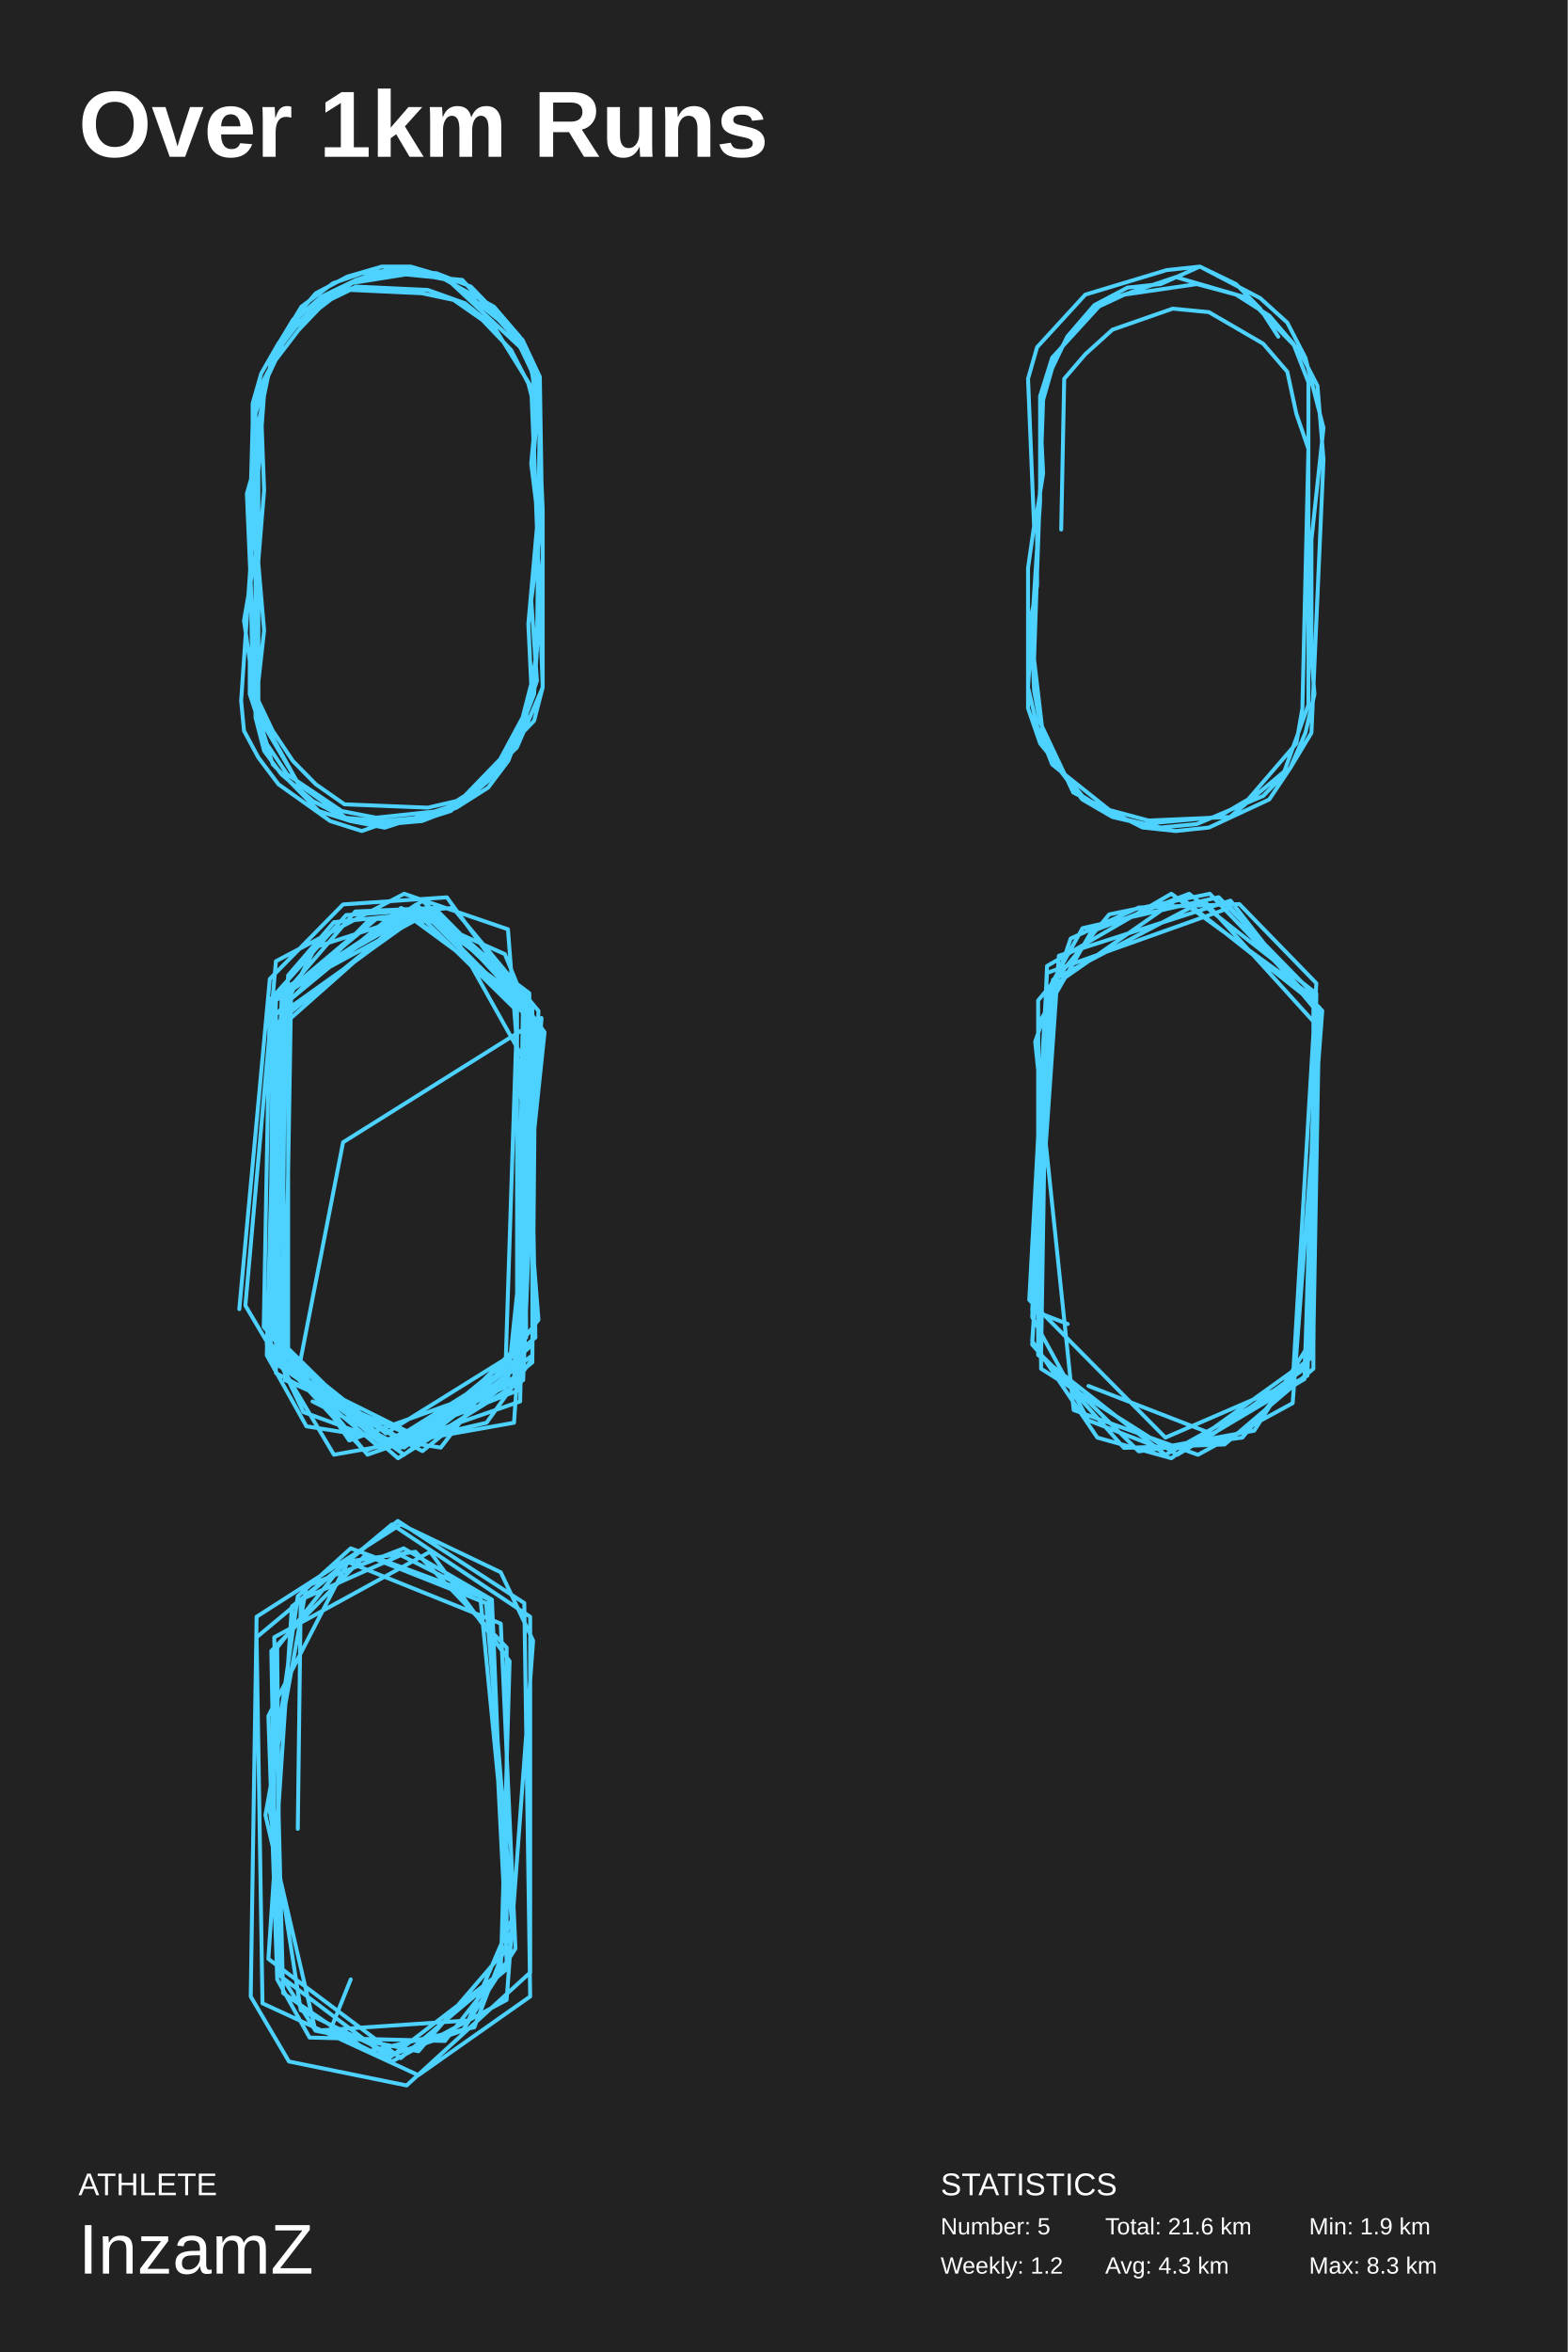
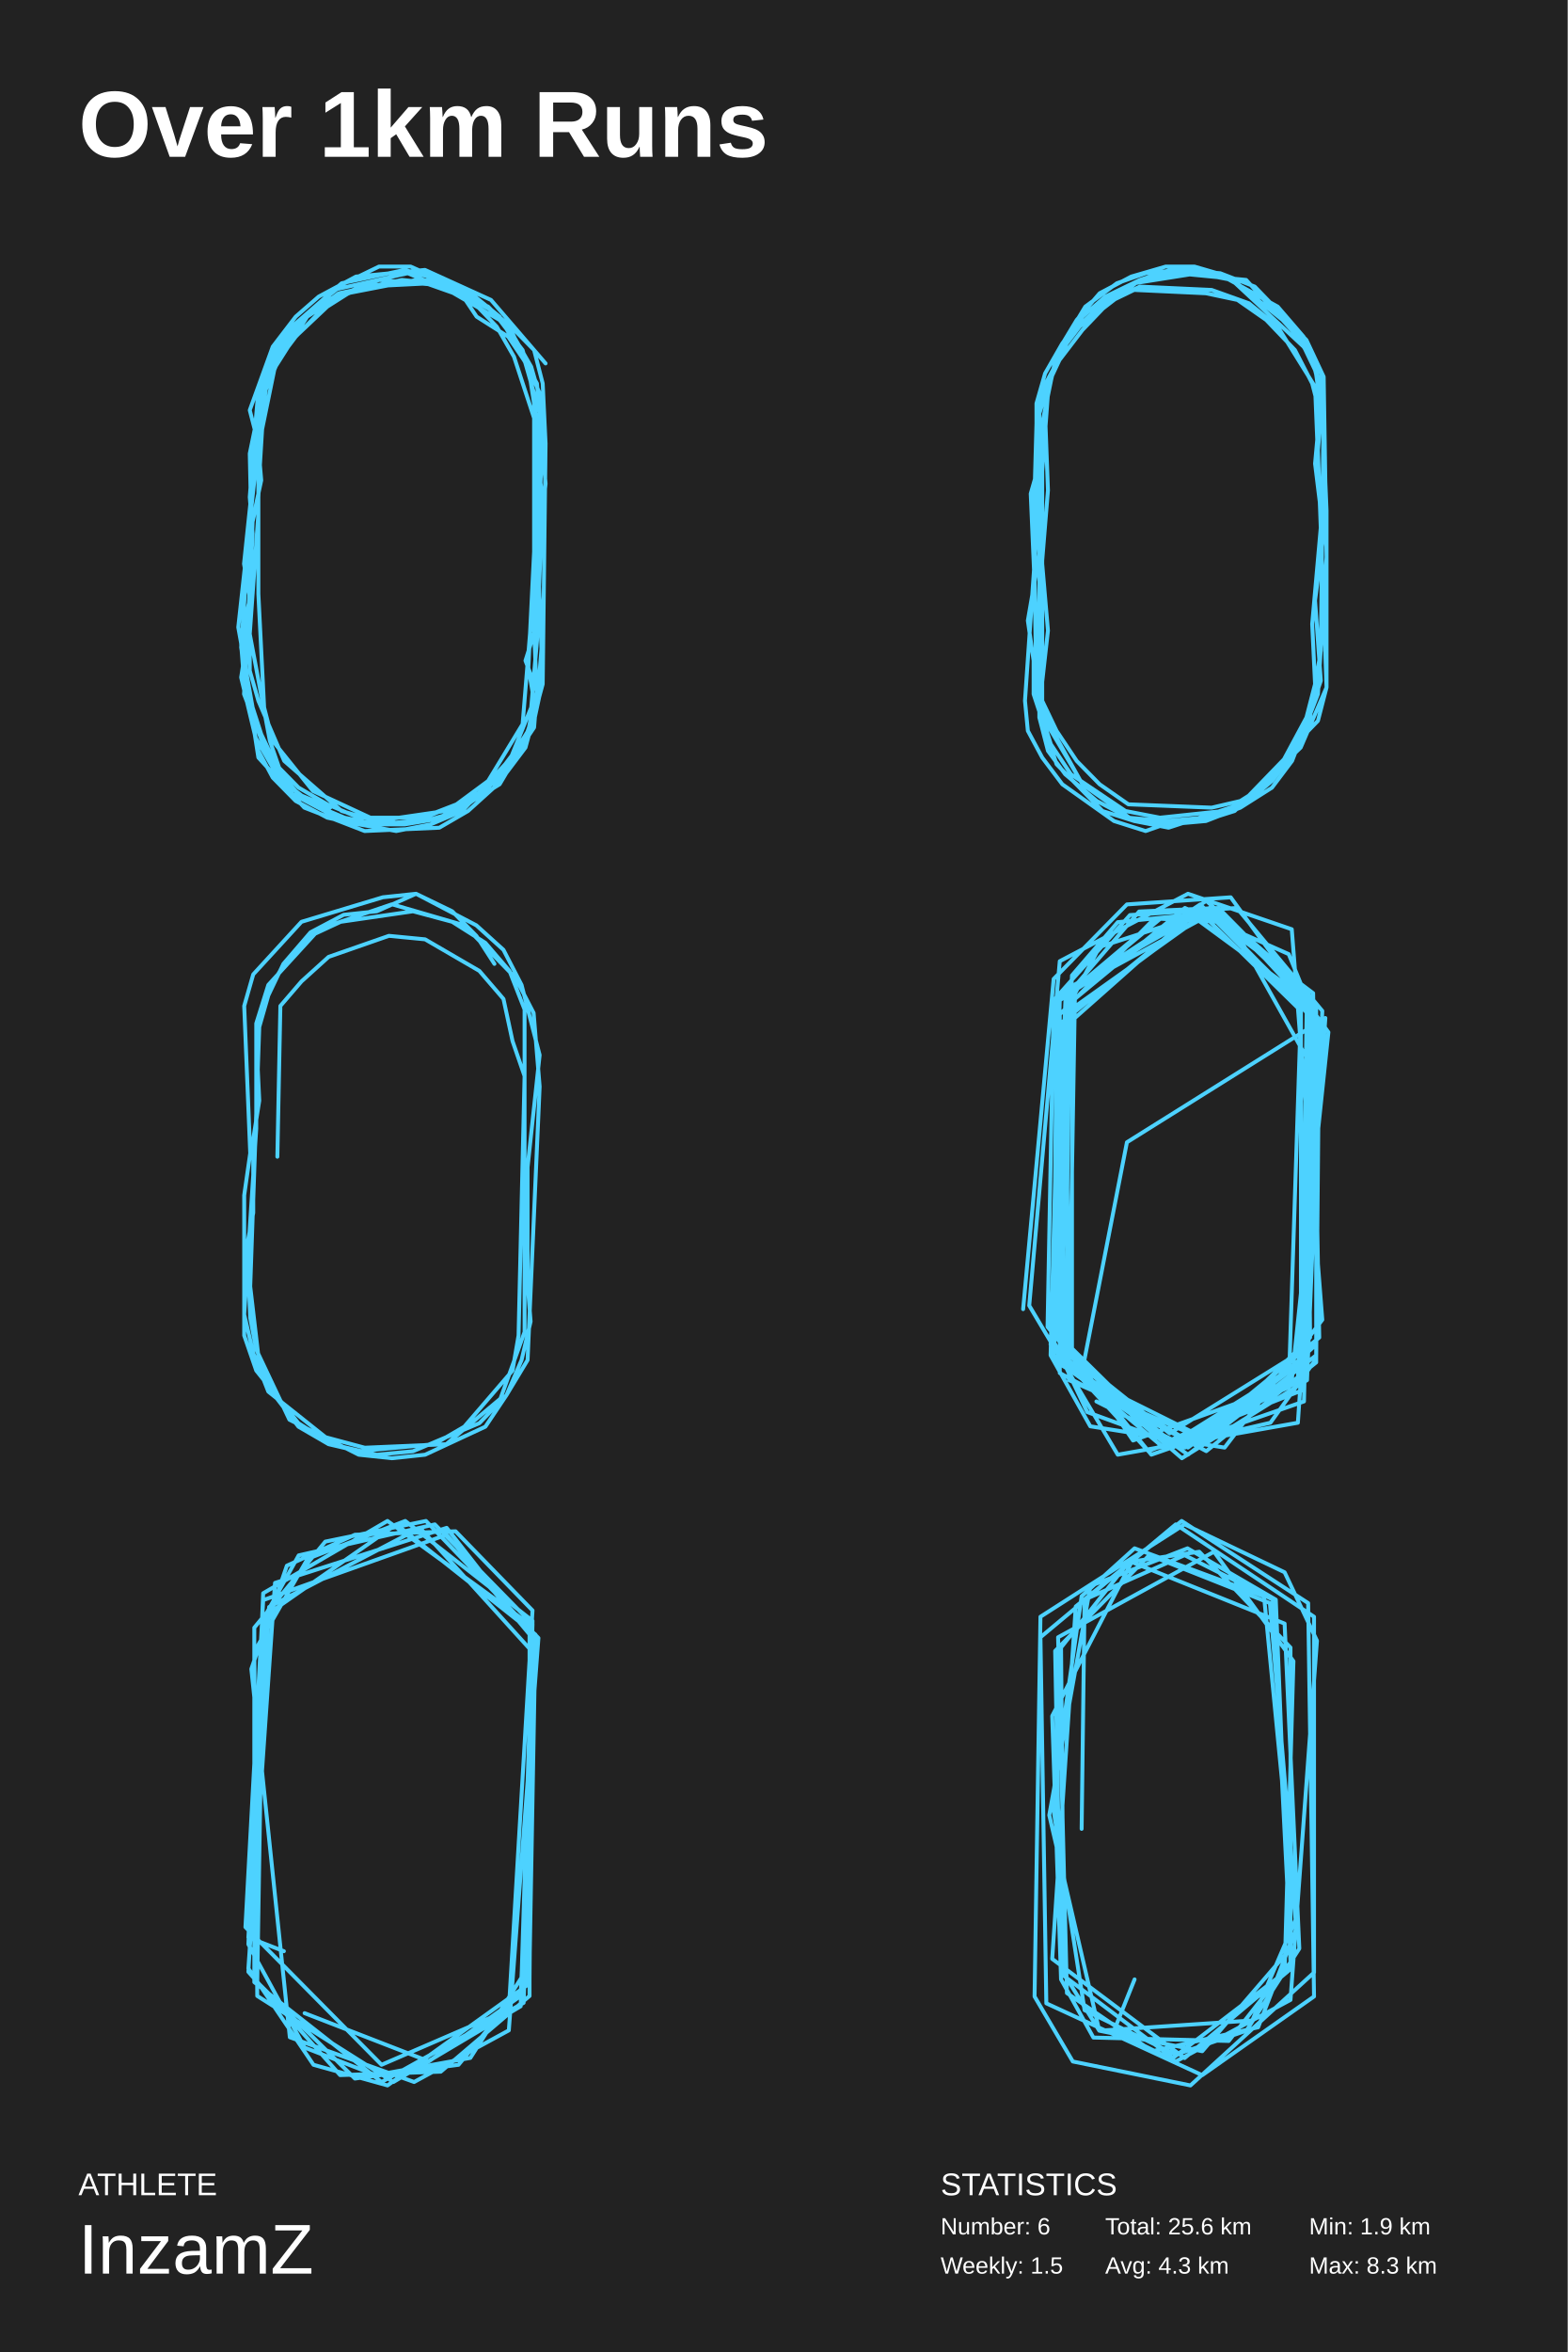
<svg xmlns="http://www.w3.org/2000/svg" baseProfile="full" height="300mm" version="1.1" viewBox="0,0,200,300" width="200mm">
  <defs />
  <rect fill="#222222" height="300" width="200" x="0" y="0" />
  <text fill="#FFFFFF" style="font-size:12px; font-family:Arial; font-weight:bold;" x="10" y="20">Over 1km Runs</text>
  <text fill="#FFFFFF" style="font-size:4px; font-family:Arial" x="10" y="280">ATHLETE</text>
  <text fill="#FFFFFF" style="font-size:9px; font-family:Arial" x="10" y="290">InzamZ</text>
  <text fill="#FFFFFF" style="font-size:4px; font-family:Arial" x="120" y="280">STATISTICS</text>
-   <text fill="#FFFFFF" style="font-size:3px; font-family:Arial" x="120" y="285">Number: 5</text>
-   <text fill="#FFFFFF" style="font-size:3px; font-family:Arial" x="120" y="290">Weekly: 1.2</text>
-   <text fill="#FFFFFF" style="font-size:3px; font-family:Arial" x="141" y="285">Total: 21.6 km</text>
+   <text fill="#FFFFFF" style="font-size:3px; font-family:Arial" x="120" y="285">Number: 6</text>
+   <text fill="#FFFFFF" style="font-size:3px; font-family:Arial" x="120" y="290">Weekly: 1.5</text>
+   <text fill="#FFFFFF" style="font-size:3px; font-family:Arial" x="141" y="285">Total: 25.6 km</text>
  <text fill="#FFFFFF" style="font-size:3px; font-family:Arial" x="141" y="290">Avg: 4.3 km</text>
  <text fill="#FFFFFF" style="font-size:3px; font-family:Arial" x="167" y="285">Min: 1.9 km</text>
  <text fill="#FFFFFF" style="font-size:3px; font-family:Arial" x="167" y="290">Max: 8.3 km</text>
-   <polyline fill="none" points="68.504,51.894 67.771,46.781 66.305,42.947 63.007,39.112 55.313,34.852 50.55,34.0 45.42,35.704 37.725,41.669 34.794,45.503 33.695,50.189 32.596,65.101 32.596,91.515 33.695,95.775 35.893,98.757 39.924,102.166 43.954,104.296 48.718,104.722 53.481,104.296 58.244,103.018 62.275,99.61 65.206,95.775 67.038,91.941 68.504,82.994 68.87,51.468 67.771,47.207 65.939,43.373 58.977,35.704 50.183,34.852 45.42,35.704 41.023,37.834 38.092,40.391 35.527,43.799 32.596,52.746 32.596,70.639 31.13,79.16 31.863,84.272 31.863,88.533 34.794,97.479 40.657,103.444 44.687,104.722 49.084,105.574 58.244,102.592 64.84,95.775 67.038,91.089 68.504,86.829 67.771,76.604 68.87,68.083 67.771,59.136 68.504,51.042 67.771,46.355 65.206,42.095 56.779,35.278 52.382,34.0 48.718,34.0 44.321,35.278 40.29,37.408 37.359,40.817 34.794,45.077 32.962,54.024 32.962,71.917 33.695,80.438 32.596,90.237 34.061,94.923 36.626,98.757 43.588,103.444 47.985,104.296 56.046,103.444 60.076,101.74 63.007,98.331 66.672,91.515 67.771,87.255 67.404,79.586 68.504,67.231 67.771,49.337 63.007,41.669 59.343,38.686 54.58,36.982 45.42,36.556 41.756,38.26 38.092,42.095 35.16,45.929 32.962,50.615 32.229,54.876 32.596,59.136 31.496,62.971 32.596,88.533 34.061,92.793 38.092,100.036 44.687,104.722 49.084,105.148 53.847,104.722 58.244,103.018 62.275,100.462 64.84,97.053 68.137,88.533 69.236,71.065 68.87,48.059 66.672,43.373 63.374,39.965 60.076,36.556 55.679,34.852 50.55,34.426 46.153,34.852 42.489,36.13 38.458,39.112 35.893,43.373 34.061,48.059 33.328,52.746 33.695,62.545 32.962,71.491 32.962,89.385 34.794,93.219 37.359,97.053 40.29,100.036 43.954,102.592 54.58,103.018 58.244,102.166 62.275,99.61 64.84,95.349 68.137,91.941 69.236,87.681 69.236,65.101 68.504,47.633 66.305,44.225 57.145,35.704 52.748,34.852 44.687,36.13 41.023,38.26 35.527,43.799 33.328,47.633 32.229,51.468 32.229,68.083 30.764,89.385 31.13,93.219 32.962,96.627 35.527,100.036 42.122,104.722 46.153,106.0 49.817,104.722 53.481,104.722 57.511,103.444 65.939,95.349 69.236,87.681 68.137,57.432 68.504,53.172 67.404,48.911 65.206,44.651 61.542,40.817 57.878,38.26 53.847,37.408 44.687,36.982 40.29,39.112 36.993,42.095 32.962,49.763 32.229,54.024 31.863,67.231 32.229,88.107 33.328,91.941 37.359,98.757" stroke="#4dd2ff" stroke-linecap="round" stroke-linejoin="round" stroke-width="0.5" />
-   <polyline fill="none" points="163.077,42.944 160.769,39.367 157.692,36.236 153.077,34.0 148.846,34.447 138.462,37.578 132.308,44.286 131.154,48.311 131.923,67.093 131.154,72.46 131.154,90.348 132.692,94.82 138.077,101.528 142.308,104.211 148.077,105.553 152.692,105.106 161.154,101.528 164.615,97.95 167.308,93.478 168.846,58.596 168.077,49.205 165.769,44.733 159.231,38.025 150.0,35.342 140.769,38.472 134.231,45.627 132.692,50.547 132.692,63.963 131.154,87.665 132.308,92.584 134.231,97.503 141.538,103.317 146.538,104.658 156.923,104.211 163.846,98.398 166.923,89.901 166.923,48.758 165,43.839 161.923,40.261 157.692,37.578 152.692,36.236 143.462,37.578 139.615,39.367 136.539,42.497 133.846,46.969 132.692,52.336 133.077,60.385 132.308,65.304 132.308,74.696 131.539,78.721 131.923,88.112 132.692,92.137 136.923,101.081 145.769,105.553 150.0,106.0 154.231,105.553 161.923,101.975 164.615,97.95 166.538,93.478 167.692,88.559 167.308,83.64 167.308,68.882 168.846,54.572 166.538,45.627 164.231,41.155 160.769,38.025 153.077,34.0 148.077,36.236 143.846,36.683 139.615,38.919 136.154,42.944 134.231,46.969 133.077,50.994 131.923,84.087 133.077,93.926 135,97.95 138.077,101.975 141.923,104.211 145.769,105.106 155.385,104.211 159.231,101.975 165.385,94.82 166.154,90.348 166.923,57.255 165.385,52.783 164.231,47.416 161.154,43.839 154.231,39.814 149.615,39.367 141.923,42.05 138.462,45.18 135.769,48.311 135.385,67.541" stroke="#4dd2ff" stroke-linecap="round" stroke-linejoin="round" stroke-width="0.5" />
-   <polyline fill="none" points="39.874,178.755 51.558,184.642 65.968,173.774 67.915,130.302 64.41,121.698 51.168,115.811 36.369,128.038 35.98,173.321 49.611,184.642 65.968,176.038 66.746,127.585 51.947,116.717 35.59,131.208 36.369,174.226 51.947,184.189 66.357,173.321 67.136,129.396 54.284,116.264 40.264,120.793 35.98,128.943 36.369,176.038 53.895,183.736 67.136,170.604 66.746,128.038 52.337,116.717 35.59,130.302 35.59,174.226 50.779,183.283 65.968,173.774 66.746,126.226 53.895,114.906 35.201,127.132 34.422,169.698 49.611,184.642 65.578,176.038 67.525,128.038 55.452,115.811 45.327,116.264 35.98,127.132 34.422,172.868 48.442,184.642 62.073,181.472 67.915,173.321 68.304,130.302 53.116,115.359 34.811,127.585 34.422,171.057 38.706,180.113 51.168,184.642 68.304,170.604 67.525,126.679 53.116,115.811 35.201,127.585 34.032,172.868 39.095,181.925 56.231,184.642 68.694,168.34 64.799,118.528 51.558,114.0 35.201,122.604 31.306,166.528 42.6,185.547 65.578,181.472 69.083,129.849 43.769,145.698 37.927,175.585 54.284,183.736 67.915,171.51 67.915,128.038 56.621,117.623 47.663,117.17 36.369,126.679 34.032,168.34 44.548,183.736 65.968,176.038 67.525,127.585 54.284,115.811 35.98,126.226 34.032,171.51 50.779,186.0 66.746,176.038 68.694,128.943 57.789,115.811 44.158,116.717 34.422,127.585 33.643,169.245 46.884,185.547 66.357,178.755 67.525,128.943 55.842,116.264 42.6,117.623 36.759,124.415 34.422,173.321 51.558,185.547 67.915,172.868 68.304,130.755 53.895,116.264 36.759,128.943 36.759,172.868 49.221,182.83 65.968,172.415 65.968,126.679 55.842,116.264 47.274,117.17 35.201,129.396 35.201,175.132 53.895,185.094 67.915,173.774 67.915,128.491 55.063,116.264 36.759,126.226 34.422,171.962 46.495,185.094 65.968,177.396 67.915,137.094 57.01,117.623 48.053,117.17 37.148,126.226 36.369,172.868 49.221,183.736 64.41,176.943 65.968,128.943 53.505,116.717 36.369,128.943 34.811,170.151 48.832,184.189 64.799,176.038 69.473,131.66 57.01,114.453 43.769,115.359 34.422,124.868 30.527,166.981" stroke="#4dd2ff" stroke-linecap="round" stroke-linejoin="round" stroke-width="0.5" />
-   <polyline fill="none" points="138.861,176.781 154.72,182.927 166.425,174.585 168.313,131.122 153.587,114.878 134.33,124.976 131.687,171.512 143.392,184.683 156.23,184.244 167.557,174.585 167.557,127.171 149.434,114.0 133.575,123.22 131.687,168 138.861,181.171 147.923,184.683 160.006,182.488 167.557,170.634 168.313,128.488 150.566,114.439 133.575,126.293 132.82,172.829 145.28,185.122 158.496,183.366 167.557,172.39 167.935,128.927 156.985,115.756 133.575,124.098 131.31,165.805 148.678,183.366 164.914,176.342 167.935,125.415 158.118,115.317 145.28,115.756 136.596,119.707 132.065,132.878 136.974,179.854 152.832,185.561 164.914,178.976 168.69,128.927 154.342,114.0 141.504,116.634 132.443,127.61 132.443,172.829 148.678,185.561 166.802,175.463 168.313,129.366 156.985,114.878 135.086,121.902 131.687,171.073 139.994,183.366 149.434,186.0 167.18,173.268 167.935,126.732 151.699,114.0 139.239,118.829 132.443,130.683 132.82,174.585 150.189,185.561 166.425,175.903 167.935,127.171 155.475,114.439 138.106,118.39 133.953,125.854 131.687,167.122 136.218,168.878" stroke="#4dd2ff" stroke-linecap="round" stroke-linejoin="round" stroke-width="0.5" />
-   <polyline fill="none" points="44.746,252.473 42.119,259.018 50.0,262.945 64.636,255.091 68.014,209.273 63.886,200.546 51.126,194.436 32.737,206.218 31.986,254.655 36.865,262.945 51.876,266.0 67.639,251.6 67.639,206.218 50.0,194.436 32.737,208.836 33.487,255.527 53.378,264.691 67.639,254.655 66.888,204.473 50.751,194.0 37.24,204.909 34.238,249.855 51.126,262.509 64.636,251.164 64.636,210.146 53.002,197.927 43.995,199.236 35.364,210.146 35.739,252.036 49.625,262.509 63.886,251.6 65.012,211.891 54.879,197.927 34.988,208.836 36.114,254.218 46.998,261.636 60.508,258.582 65.387,245.927 61.259,203.6 44.746,197.491 37.991,203.6 34.238,229.782 38.366,256.4 50.0,262.073 59.007,259.018 65.762,248.546 63.886,207.091 44.371,199.236 34.238,218.873 35.364,252.473 39.492,259.891 56.755,260.327 64.636,250.291 62.76,204.036 51.501,197.491 39.117,202.291 33.863,231.527 40.242,259.018 59.758,257.709 65.387,244.618 62.009,204.473 46.622,198.364 34.613,210.582 35.364,251.164 40.242,259.018 53.378,261.636 64.636,248.546 62.385,204.036 51.126,198.364 38.366,204.036 37.991,233.273" stroke="#4dd2ff" stroke-linecap="round" stroke-linejoin="round" stroke-width="0.5" />
+   <polyline fill="none" points="69.603,46.355 62.641,38.26 54.214,34.426 45.42,35.278 40.657,37.834 37.725,40.391 34.794,44.225 31.863,52.32 32.962,56.58 30.397,80.012 32.229,90.237 33.328,93.645 35.16,97.479 38.092,100.462 41.756,102.592 45.786,104.296 54.214,104.296 58.244,102.592 62.275,99.61 66.672,92.367 68.137,74.474 68.137,51.468 67.404,46.781 64.84,42.947 60.809,40.391 58.244,36.556 48.351,35.704 40.657,38.686 37.725,41.243 34.794,45.929 33.695,50.615 32.962,62.545 32.962,75.752 33.695,90.237 34.794,94.497 39.924,100.888 47.252,104.296 51.649,105.148 56.779,104.296 63.74,100.036 67.771,93.219 68.504,88.959 68.137,80.438 68.87,57.006 67.771,48.485 66.672,44.651 63.74,40.817 57.145,36.982 52.015,34.852 42.489,36.982 36.26,42.947 35.16,46.781 33.328,51.042 31.13,71.917 31.863,76.178 31.13,88.533 34.061,96.201 36.626,100.036 39.924,102.592 43.954,104.296 47.985,105.148 52.748,104.722 61.542,101.314 67.038,94.071 68.504,89.811 69.236,80.864 68.504,72.343 69.236,54.876 68.87,50.615 67.771,46.781 65.572,42.947 62.641,39.539 58.611,37.408 54.947,36.13 46.519,36.556 42.489,38.26 39.191,40.391 34.061,48.485 32.962,57.006 33.328,61.266 32.229,66.379 31.863,76.178 31.863,85.55 32.962,89.385 36.26,97.053 43.588,103.444 47.985,104.722 56.779,103.444 60.809,101.314 64.473,98.757 67.038,95.349 69.236,87.255 69.603,56.58 69.236,48.911 68.137,44.651 65.206,41.669 61.542,38.686 53.114,35.704 44.321,37.408 41.023,39.539 37.725,42.947 35.16,46.355 33.328,55.302 32.962,63.397 31.863,68.083 31.863,77.882 30.764,82.142 31.13,86.829 32.962,95.775 34.794,99.183 37.725,102.166 41.756,104.296 45.786,105.148 50.55,106.0 54.947,105.148 58.977,103.444 64.84,97.053 67.404,93.219 68.137,89.385 67.404,85.124 68.504,62.971 68.137,58.284 69.236,54.024 66.672,45.077 64.107,40.817 60.443,37.834 56.046,35.704 51.649,34.426 43.588,36.13 36.26,42.521 34.428,45.929 32.962,51.042 32.962,65.527 31.863,80.864 34.428,94.497 35.893,98.757 38.458,101.74 42.855,104.296 47.618,105.148 51.649,105.148 56.046,104.296 60.076,102.166 63.74,99.183 68.137,91.941 69.236,86.829 68.504,67.657 68.87,50.189 65.206,42.095 62.275,39.112 54.947,35.704 45.786,36.556 41.756,39.112 35.893,44.651 33.695,48.911 31.863,57.858 32.229,74.9 31.13,79.586 31.496,88.959 34.794,97.905 37.359,101.314 41.389,103.444 45.786,105.148 50.183,105.148 54.214,104.722 58.611,103.444 61.908,100.888 64.84,97.479 67.771,90.237 68.504,81.716 69.236,63.397 68.504,58.71 68.504,54.45 65.572,45.503 63.374,41.669 59.71,37.834 55.313,36.13 51.282,35.704 43.221,37.408 39.191,40.391 34.061,46.781 32.962,50.615 30.764,82.568 32.962,96.627 38.825,103.018 46.519,106.0 56.046,105.574 59.71,103.444 63.007,100.462 68.137,92.793 68.504,88.107 67.038,84.272 68.504,79.586 68.137,75.326 69.603,61.692 68.504,48.911 63.74,40.391 60.076,37.408 52.382,34.0 48.351,34.0 43.954,36.13 40.657,38.686 35.16,45.077 32.962,49.763 32.596,54.024 31.863,63.397 32.229,68.083 31.496,81.716 30.764,86.402 32.596,94.071 34.794,97.905 38.092,101.314 42.122,103.018" stroke="#4dd2ff" stroke-linecap="round" stroke-linejoin="round" stroke-width="0.5" />
+   <polyline fill="none" points="168.504,51.894 167.771,46.781 166.305,42.947 163.007,39.112 155.313,34.852 150.55,34.0 145.42,35.704 137.725,41.669 134.794,45.503 133.695,50.189 132.596,65.101 132.596,91.515 133.695,95.775 135.893,98.757 139.924,102.166 143.954,104.296 148.718,104.722 153.481,104.296 158.244,103.018 162.275,99.61 165.206,95.775 167.038,91.941 168.504,82.994 168.87,51.468 167.771,47.207 165.939,43.373 158.977,35.704 150.183,34.852 145.42,35.704 141.023,37.834 138.092,40.391 135.527,43.799 132.596,52.746 132.596,70.639 131.13,79.16 131.863,84.272 131.863,88.533 134.794,97.479 140.657,103.444 144.687,104.722 149.084,105.574 158.244,102.592 164.84,95.775 167.038,91.089 168.504,86.829 167.771,76.604 168.87,68.083 167.771,59.136 168.504,51.042 167.771,46.355 165.206,42.095 156.779,35.278 152.382,34.0 148.718,34.0 144.321,35.278 140.29,37.408 137.359,40.817 134.794,45.077 132.962,54.024 132.962,71.917 133.695,80.438 132.596,90.237 134.061,94.923 136.626,98.757 143.588,103.444 147.985,104.296 156.046,103.444 160.076,101.74 163.007,98.331 166.672,91.515 167.771,87.255 167.404,79.586 168.504,67.231 167.771,49.337 163.007,41.669 159.343,38.686 154.58,36.982 145.42,36.556 141.756,38.26 138.092,42.095 135.16,45.929 132.962,50.615 132.229,54.876 132.596,59.136 131.496,62.971 132.596,88.533 134.061,92.793 138.092,100.036 144.687,104.722 149.084,105.148 153.847,104.722 158.244,103.018 162.275,100.462 164.84,97.053 168.137,88.533 169.236,71.065 168.87,48.059 166.672,43.373 163.374,39.965 160.076,36.556 155.679,34.852 150.55,34.426 146.153,34.852 142.489,36.13 138.458,39.112 135.893,43.373 134.061,48.059 133.328,52.746 133.695,62.545 132.962,71.491 132.962,89.385 134.794,93.219 137.359,97.053 140.29,100.036 143.954,102.592 154.58,103.018 158.244,102.166 162.275,99.61 164.84,95.349 168.137,91.941 169.236,87.681 169.236,65.101 168.504,47.633 166.305,44.225 157.145,35.704 152.748,34.852 144.687,36.13 141.023,38.26 135.527,43.799 133.328,47.633 132.229,51.468 132.229,68.083 130.764,89.385 131.13,93.219 132.962,96.627 135.527,100.036 142.122,104.722 146.153,106.0 149.817,104.722 153.481,104.722 157.511,103.444 165.939,95.349 169.236,87.681 168.137,57.432 168.504,53.172 167.404,48.911 165.206,44.651 161.542,40.817 157.878,38.26 153.847,37.408 144.687,36.982 140.29,39.112 136.993,42.095 132.962,49.763 132.229,54.024 131.863,67.231 132.229,88.107 133.328,91.941 137.359,98.757" stroke="#4dd2ff" stroke-linecap="round" stroke-linejoin="round" stroke-width="0.5" />
+   <polyline fill="none" points="63.077,122.944 60.769,119.367 57.692,116.236 53.077,114.0 48.846,114.447 38.462,117.578 32.308,124.286 31.154,128.311 31.923,147.093 31.154,152.46 31.154,170.348 32.692,174.82 38.077,181.528 42.308,184.211 48.077,185.553 52.692,185.106 61.154,181.528 64.615,177.95 67.308,173.478 68.846,138.596 68.077,129.205 65.769,124.733 59.231,118.025 50.0,115.342 40.769,118.472 34.231,125.627 32.692,130.547 32.692,143.963 31.154,167.665 32.308,172.584 34.231,177.503 41.538,183.317 46.538,184.658 56.923,184.211 63.846,178.398 66.923,169.901 66.923,128.758 65,123.839 61.923,120.261 57.692,117.578 52.692,116.236 43.462,117.578 39.615,119.367 36.539,122.497 33.846,126.969 32.692,132.336 33.077,140.385 32.308,145.304 32.308,154.696 31.539,158.721 31.923,168.112 32.692,172.137 36.923,181.081 45.769,185.553 50.0,186.0 54.231,185.553 61.923,181.975 64.615,177.95 66.538,173.478 67.692,168.559 67.308,163.64 67.308,148.882 68.846,134.572 66.538,125.627 64.231,121.155 60.769,118.025 53.077,114.0 48.077,116.236 43.846,116.683 39.615,118.919 36.154,122.944 34.231,126.969 33.077,130.994 31.923,164.087 33.077,173.926 35,177.95 38.077,181.975 41.923,184.211 45.769,185.106 55.385,184.211 59.231,181.975 65.385,174.82 66.154,170.348 66.923,137.255 65.385,132.783 64.231,127.416 61.154,123.839 54.231,119.814 49.615,119.367 41.923,122.05 38.462,125.18 35.769,128.311 35.385,147.541" stroke="#4dd2ff" stroke-linecap="round" stroke-linejoin="round" stroke-width="0.5" />
+   <polyline fill="none" points="139.874,178.755 151.558,184.642 165.968,173.774 167.915,130.302 164.41,121.698 151.168,115.811 136.369,128.038 135.98,173.321 149.611,184.642 165.968,176.038 166.746,127.585 151.947,116.717 135.59,131.208 136.369,174.226 151.947,184.189 166.357,173.321 167.136,129.396 154.284,116.264 140.264,120.793 135.98,128.943 136.369,176.038 153.895,183.736 167.136,170.604 166.746,128.038 152.337,116.717 135.59,130.302 135.59,174.226 150.779,183.283 165.968,173.774 166.746,126.226 153.895,114.906 135.201,127.132 134.422,169.698 149.611,184.642 165.578,176.038 167.525,128.038 155.452,115.811 145.327,116.264 135.98,127.132 134.422,172.868 148.442,184.642 162.073,181.472 167.915,173.321 168.304,130.302 153.116,115.359 134.811,127.585 134.422,171.057 138.706,180.113 151.168,184.642 168.304,170.604 167.525,126.679 153.116,115.811 135.201,127.585 134.032,172.868 139.095,181.925 156.231,184.642 168.694,168.34 164.799,118.528 151.558,114.0 135.201,122.604 131.306,166.528 142.6,185.547 165.578,181.472 169.083,129.849 143.769,145.698 137.927,175.585 154.284,183.736 167.915,171.51 167.915,128.038 156.621,117.623 147.663,117.17 136.369,126.679 134.032,168.34 144.548,183.736 165.968,176.038 167.525,127.585 154.284,115.811 135.98,126.226 134.032,171.51 150.779,186.0 166.746,176.038 168.694,128.943 157.789,115.811 144.158,116.717 134.422,127.585 133.643,169.245 146.884,185.547 166.357,178.755 167.525,128.943 155.842,116.264 142.6,117.623 136.759,124.415 134.422,173.321 151.558,185.547 167.915,172.868 168.304,130.755 153.895,116.264 136.759,128.943 136.759,172.868 149.221,182.83 165.968,172.415 165.968,126.679 155.842,116.264 147.274,117.17 135.201,129.396 135.201,175.132 153.895,185.094 167.915,173.774 167.915,128.491 155.063,116.264 136.759,126.226 134.422,171.962 146.495,185.094 165.968,177.396 167.915,137.094 157.01,117.623 148.053,117.17 137.148,126.226 136.369,172.868 149.221,183.736 164.41,176.943 165.968,128.943 153.505,116.717 136.369,128.943 134.811,170.151 148.832,184.189 164.799,176.038 169.473,131.66 157.01,114.453 143.769,115.359 134.422,124.868 130.527,166.981" stroke="#4dd2ff" stroke-linecap="round" stroke-linejoin="round" stroke-width="0.5" />
+   <polyline fill="none" points="38.861,256.781 54.72,262.927 66.425,254.585 68.313,211.122 53.587,194.878 34.33,204.976 31.687,251.512 43.392,264.683 56.23,264.244 67.557,254.585 67.557,207.171 49.434,194.0 33.575,203.22 31.687,248 38.861,261.171 47.923,264.683 60.006,262.488 67.557,250.634 68.313,208.488 50.566,194.439 33.575,206.293 32.82,252.829 45.28,265.122 58.496,263.366 67.557,252.39 67.935,208.927 56.985,195.756 33.575,204.098 31.31,245.805 48.678,263.366 64.914,256.342 67.935,205.415 58.118,195.317 45.28,195.756 36.596,199.707 32.065,212.878 36.974,259.854 52.832,265.561 64.914,258.976 68.69,208.927 54.342,194.0 41.504,196.634 32.443,207.61 32.443,252.829 48.678,265.561 66.802,255.463 68.313,209.366 56.985,194.878 35.086,201.902 31.687,251.073 39.994,263.366 49.434,266.0 67.18,253.268 67.935,206.732 51.699,194.0 39.239,198.829 32.443,210.683 32.82,254.585 50.189,265.561 66.425,255.903 67.935,207.171 55.475,194.439 38.106,198.39 33.953,205.854 31.687,247.122 36.218,248.878" stroke="#4dd2ff" stroke-linecap="round" stroke-linejoin="round" stroke-width="0.5" />
+   <polyline fill="none" points="144.746,252.473 142.119,259.018 150.0,262.945 164.636,255.091 168.014,209.273 163.886,200.546 151.126,194.436 132.737,206.218 131.986,254.655 136.865,262.945 151.876,266.0 167.639,251.6 167.639,206.218 150.0,194.436 132.737,208.836 133.487,255.527 153.378,264.691 167.639,254.655 166.888,204.473 150.751,194.0 137.24,204.909 134.238,249.855 151.126,262.509 164.636,251.164 164.636,210.146 153.002,197.927 143.995,199.236 135.364,210.146 135.739,252.036 149.625,262.509 163.886,251.6 165.012,211.891 154.879,197.927 134.988,208.836 136.114,254.218 146.998,261.636 160.508,258.582 165.387,245.927 161.259,203.6 144.746,197.491 137.991,203.6 134.238,229.782 138.366,256.4 150.0,262.073 159.007,259.018 165.762,248.546 163.886,207.091 144.371,199.236 134.238,218.873 135.364,252.473 139.492,259.891 156.755,260.327 164.636,250.291 162.76,204.036 151.501,197.491 139.117,202.291 133.863,231.527 140.242,259.018 159.758,257.709 165.387,244.618 162.009,204.473 146.622,198.364 134.613,210.582 135.364,251.164 140.242,259.018 153.378,261.636 164.636,248.546 162.385,204.036 151.126,198.364 138.366,204.036 137.991,233.273" stroke="#4dd2ff" stroke-linecap="round" stroke-linejoin="round" stroke-width="0.5" />
</svg>
